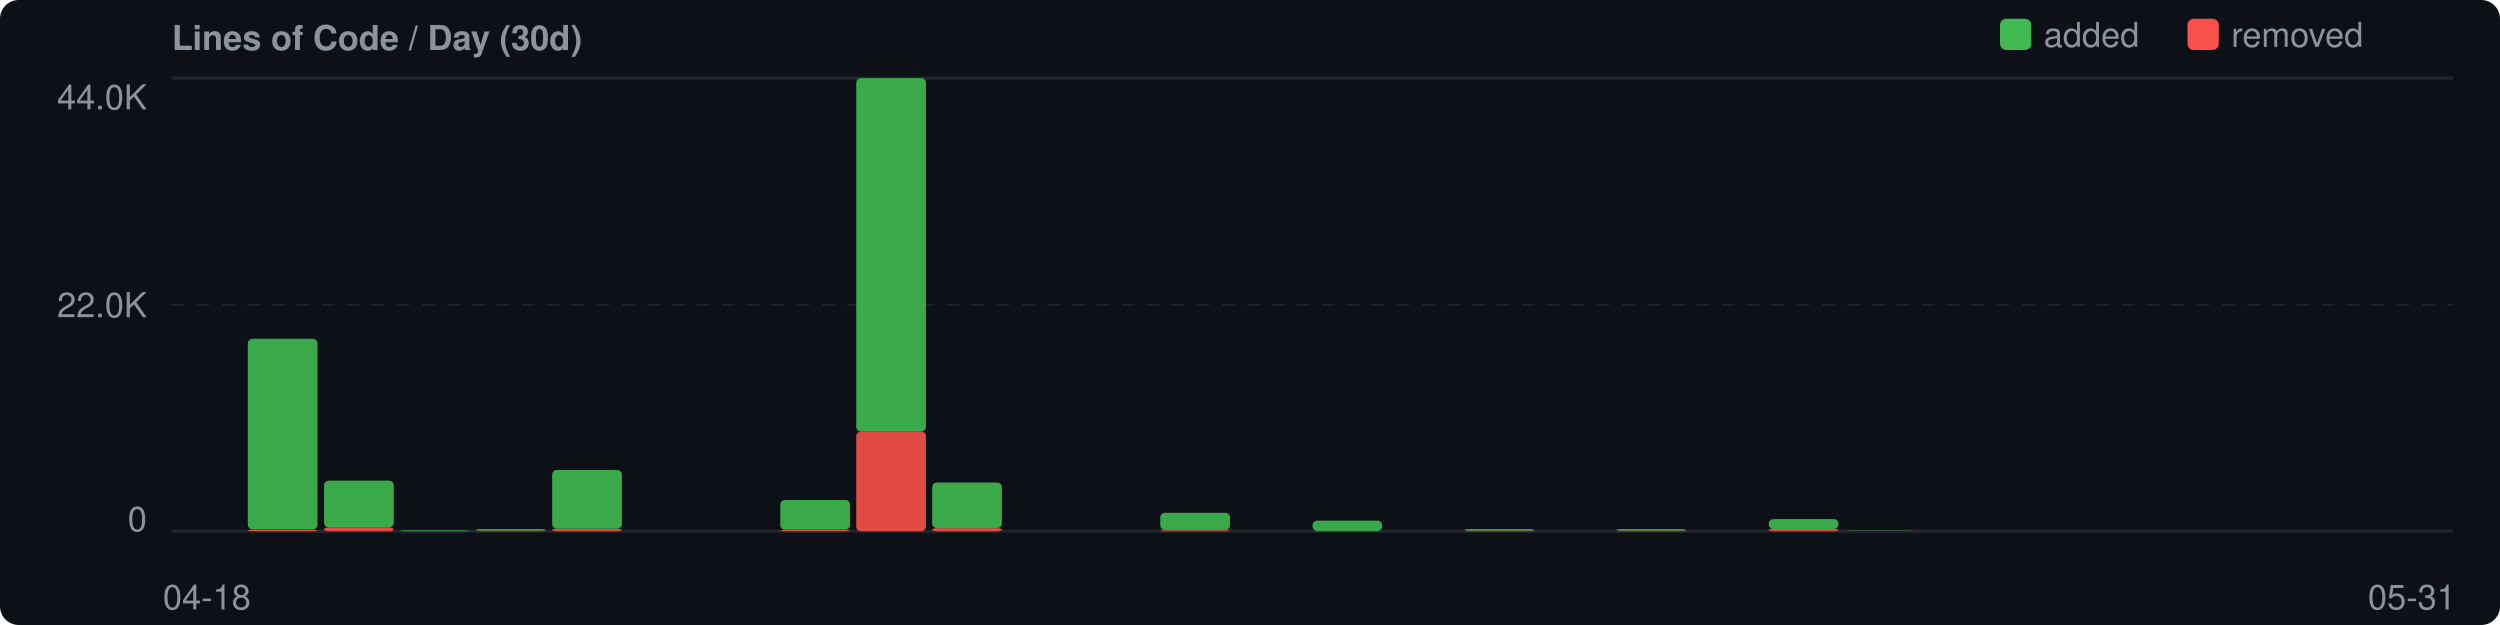
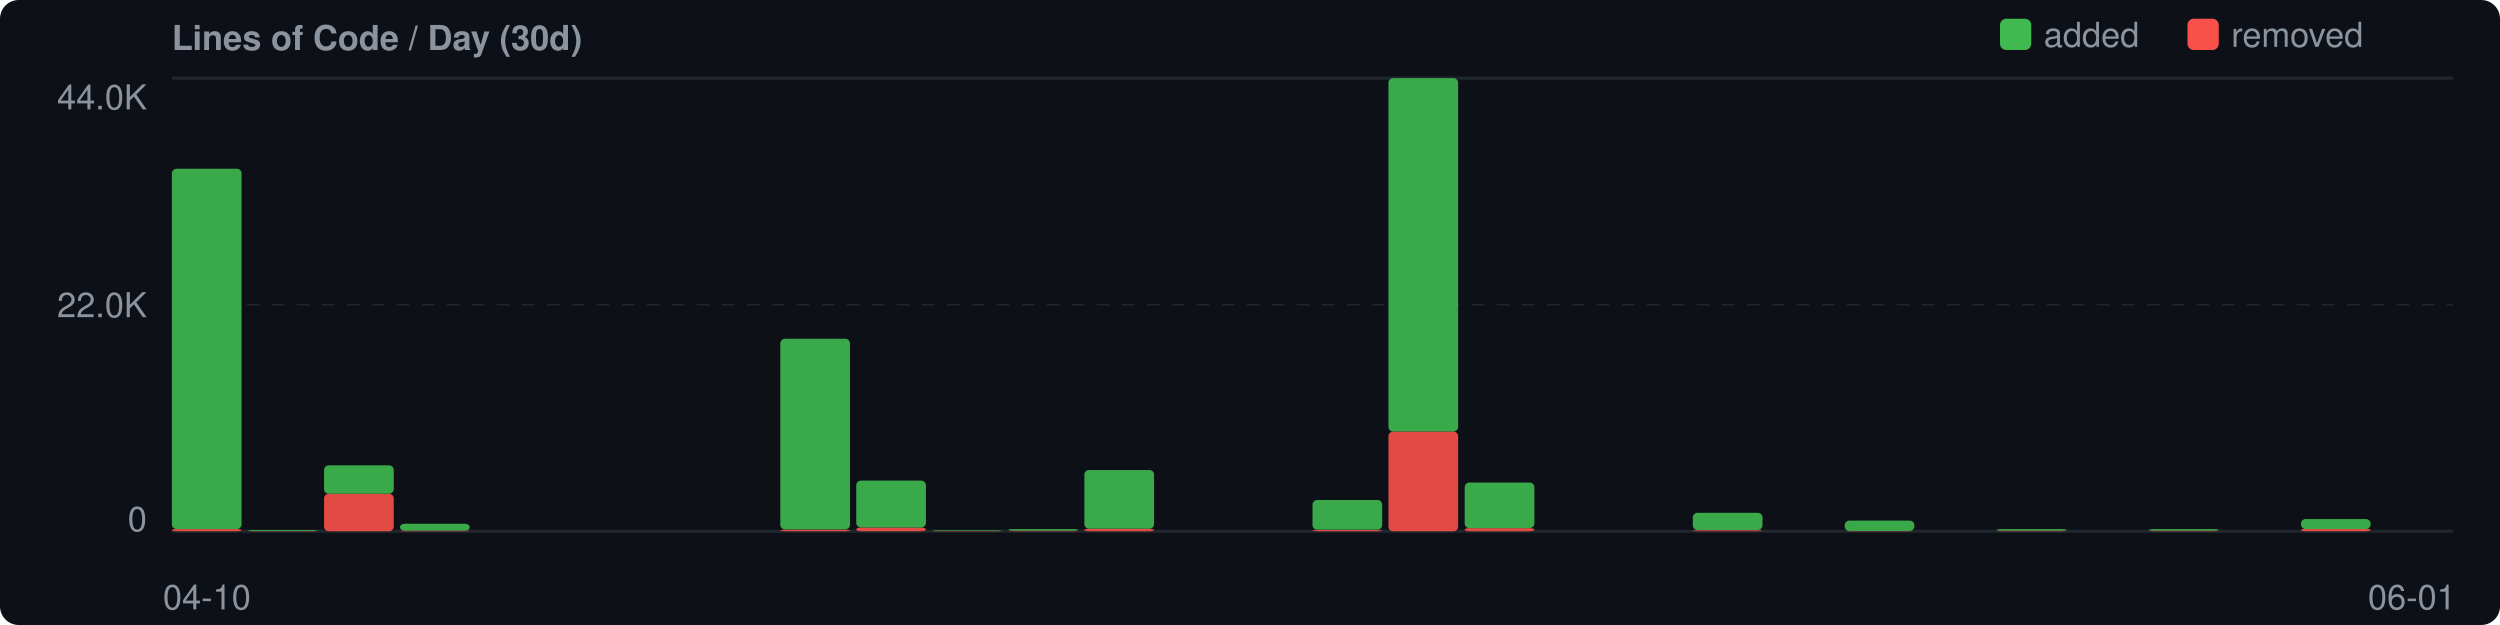
<svg xmlns="http://www.w3.org/2000/svg" width="800" height="200" viewBox="0 0 800 200">
  <rect width="800" height="200" fill="#0d1117" rx="6" />
  <style>text { font-family: system-ui, -apple-system, 'Segoe UI', Helvetica, Arial, sans-serif; fill: #8b949e; font-size: 11px; }</style>
  <text x="55" y="16" fill="#c9d1d9" font-size="13" font-weight="600">Lines of Code / Day (30d)</text>
  <rect x="640" y="6" width="10" height="10" fill="#3fb950" rx="2" />
  <text x="654" y="15" font-size="10" fill="#c9d1d9">added</text>
  <rect x="700" y="6" width="10" height="10" fill="#f85149" rx="2" />
  <text x="714" y="15" font-size="10" fill="#c9d1d9">removed</text>
  <text x="47" y="35" text-anchor="end" font-size="10">44.0K</text>
  <text x="47" y="170" text-anchor="end" font-size="10">0</text>
  <line x1="55" y1="25" x2="785" y2="25" stroke="#21262d" stroke-width="1" />
  <line x1="55" y1="170" x2="785" y2="170" stroke="#21262d" stroke-width="1" />
  <line x1="55" y1="97.5" x2="785" y2="97.5" stroke="#21262d" stroke-width="0.5" stroke-dasharray="4,4" />
  <text x="47" y="101.5" text-anchor="end" font-size="10">22.0K</text>
-   <text x="66.2" y="195" text-anchor="middle" font-size="10">04-18</text>
-   <rect x="79.3" y="169.5" width="22.3" height="0.5" fill="#f85149" rx="1.5" opacity="0.9" />
-   <rect x="79.3" y="108.4" width="22.3" height="61.0" fill="#3fb950" rx="1.5" opacity="0.9" />
-   <rect x="103.7" y="168.8" width="22.3" height="1.2" fill="#f85149" rx="1.5" opacity="0.9" />
-   <rect x="103.7" y="153.8" width="22.3" height="15.0" fill="#3fb950" rx="1.5" opacity="0.9" />
-   <rect x="128.0" y="169.9" width="22.3" height="0.1" fill="#f85149" rx="1.5" opacity="0.9" />
-   <rect x="128.0" y="169.7" width="22.3" height="0.2" fill="#3fb950" rx="1.5" opacity="0.9" />
-   <rect x="152.3" y="169.8" width="22.3" height="0.2" fill="#f85149" rx="1.5" opacity="0.9" />
-   <rect x="152.3" y="169.3" width="22.3" height="0.5" fill="#3fb950" rx="1.5" opacity="0.9" />
-   <rect x="176.7" y="169.2" width="22.3" height="0.8" fill="#f85149" rx="1.5" opacity="0.9" />
-   <rect x="176.7" y="150.4" width="22.3" height="18.8" fill="#3fb950" rx="1.5" opacity="0.9" />
-   <rect x="249.7" y="169.6" width="22.3" height="0.4" fill="#f85149" rx="1.5" opacity="0.9" />
-   <rect x="249.7" y="160.0" width="22.3" height="9.5" fill="#3fb950" rx="1.5" opacity="0.9" />
-   <rect x="274.0" y="138.1" width="22.3" height="31.9" fill="#f85149" rx="1.5" opacity="0.9" />
-   <rect x="274.0" y="25.0" width="22.3" height="113.1" fill="#3fb950" rx="1.5" opacity="0.9" />
-   <rect x="298.3" y="169.0" width="22.3" height="1.0" fill="#f85149" rx="1.5" opacity="0.9" />
-   <rect x="298.3" y="154.4" width="22.3" height="14.6" fill="#3fb950" rx="1.5" opacity="0.9" />
-   <rect x="322.7" y="170.0" width="22.3" height="0.0" fill="#f85149" rx="1.5" opacity="0.9" />
-   <rect x="322.7" y="170.0" width="22.3" height="0.0" fill="#3fb950" rx="1.5" opacity="0.9" />
-   <rect x="371.3" y="169.7" width="22.3" height="0.3" fill="#f85149" rx="1.5" opacity="0.9" />
-   <rect x="371.3" y="164.1" width="22.3" height="5.5" fill="#3fb950" rx="1.5" opacity="0.9" />
-   <rect x="420.0" y="169.9" width="22.3" height="0.1" fill="#f85149" rx="1.5" opacity="0.9" />
-   <rect x="420.0" y="166.6" width="22.3" height="3.3" fill="#3fb950" rx="1.5" opacity="0.9" />
-   <rect x="468.7" y="169.8" width="22.3" height="0.2" fill="#f85149" rx="1.5" opacity="0.9" />
-   <rect x="468.7" y="169.3" width="22.3" height="0.5" fill="#3fb950" rx="1.5" opacity="0.9" />
-   <rect x="517.3" y="169.8" width="22.3" height="0.2" fill="#f85149" rx="1.5" opacity="0.9" />
-   <rect x="517.3" y="169.3" width="22.3" height="0.5" fill="#3fb950" rx="1.5" opacity="0.9" />
-   <rect x="566.0" y="169.2" width="22.3" height="0.8" fill="#f85149" rx="1.5" opacity="0.9" />
-   <rect x="566.0" y="166.1" width="22.3" height="3.2" fill="#3fb950" rx="1.5" opacity="0.9" />
-   <rect x="590.3" y="170.0" width="22.3" height="0.0" fill="#f85149" rx="1.5" opacity="0.9" />
-   <rect x="590.3" y="169.8" width="22.3" height="0.1" fill="#3fb950" rx="1.5" opacity="0.9" />
-   <rect x="639.0" y="170.0" width="22.3" height="0.0" fill="#f85149" rx="1.5" opacity="0.9" />
-   <rect x="639.0" y="170.0" width="22.3" height="0.0" fill="#3fb950" rx="1.5" opacity="0.9" />
-   <text x="771.8" y="195" text-anchor="middle" font-size="10">05-31</text>
+   <rect x="55.0" y="169.3" width="22.3" height="0.7" fill="#f85149" rx="1.5" opacity="0.9" />
+   <rect x="55.0" y="54.0" width="22.3" height="115.3" fill="#3fb950" rx="1.5" opacity="0.9" />
+   <text x="66.2" y="195" text-anchor="middle" font-size="10">04-10</text>
+   <rect x="79.3" y="169.9" width="22.3" height="0.1" fill="#f85149" rx="1.5" opacity="0.9" />
+   <rect x="79.3" y="169.6" width="22.3" height="0.3" fill="#3fb950" rx="1.5" opacity="0.9" />
+   <rect x="103.7" y="158.0" width="22.3" height="12.0" fill="#f85149" rx="1.5" opacity="0.9" />
+   <rect x="103.7" y="148.9" width="22.3" height="9.1" fill="#3fb950" rx="1.5" opacity="0.9" />
+   <rect x="128.0" y="169.8" width="22.3" height="0.2" fill="#f85149" rx="1.5" opacity="0.9" />
+   <rect x="128.0" y="167.6" width="22.3" height="2.2" fill="#3fb950" rx="1.5" opacity="0.9" />
+   <rect x="201.0" y="170.0" width="22.3" height="0.0" fill="#f85149" rx="1.5" opacity="0.9" />
+   <rect x="201.0" y="169.9" width="22.3" height="0.0" fill="#3fb950" rx="1.5" opacity="0.9" />
+   <rect x="249.7" y="169.5" width="22.3" height="0.5" fill="#f85149" rx="1.5" opacity="0.9" />
+   <rect x="249.7" y="108.4" width="22.3" height="61.0" fill="#3fb950" rx="1.5" opacity="0.9" />
+   <rect x="274.0" y="168.8" width="22.3" height="1.2" fill="#f85149" rx="1.5" opacity="0.9" />
+   <rect x="274.0" y="153.8" width="22.3" height="15.0" fill="#3fb950" rx="1.5" opacity="0.9" />
+   <rect x="298.3" y="169.9" width="22.3" height="0.1" fill="#f85149" rx="1.5" opacity="0.9" />
+   <rect x="298.3" y="169.7" width="22.3" height="0.2" fill="#3fb950" rx="1.5" opacity="0.9" />
+   <rect x="322.7" y="169.8" width="22.3" height="0.2" fill="#f85149" rx="1.5" opacity="0.9" />
+   <rect x="322.7" y="169.3" width="22.3" height="0.5" fill="#3fb950" rx="1.5" opacity="0.9" />
+   <rect x="347.0" y="169.2" width="22.3" height="0.8" fill="#f85149" rx="1.5" opacity="0.9" />
+   <rect x="347.0" y="150.4" width="22.3" height="18.8" fill="#3fb950" rx="1.5" opacity="0.9" />
+   <rect x="420.0" y="169.6" width="22.3" height="0.4" fill="#f85149" rx="1.5" opacity="0.9" />
+   <rect x="420.0" y="160.0" width="22.3" height="9.5" fill="#3fb950" rx="1.5" opacity="0.9" />
+   <rect x="444.3" y="138.1" width="22.3" height="31.9" fill="#f85149" rx="1.5" opacity="0.9" />
+   <rect x="444.3" y="25.0" width="22.3" height="113.1" fill="#3fb950" rx="1.5" opacity="0.9" />
+   <rect x="468.7" y="169.0" width="22.3" height="1.0" fill="#f85149" rx="1.5" opacity="0.9" />
+   <rect x="468.7" y="154.4" width="22.3" height="14.6" fill="#3fb950" rx="1.5" opacity="0.9" />
+   <rect x="493.0" y="170.0" width="22.3" height="0.0" fill="#f85149" rx="1.5" opacity="0.9" />
+   <rect x="493.0" y="170.0" width="22.3" height="0.0" fill="#3fb950" rx="1.5" opacity="0.9" />
+   <rect x="541.7" y="169.7" width="22.3" height="0.3" fill="#f85149" rx="1.5" opacity="0.9" />
+   <rect x="541.7" y="164.1" width="22.3" height="5.5" fill="#3fb950" rx="1.5" opacity="0.9" />
+   <rect x="590.3" y="169.9" width="22.3" height="0.1" fill="#f85149" rx="1.5" opacity="0.9" />
+   <rect x="590.3" y="166.6" width="22.3" height="3.3" fill="#3fb950" rx="1.5" opacity="0.9" />
+   <rect x="639.0" y="169.8" width="22.3" height="0.2" fill="#f85149" rx="1.5" opacity="0.9" />
+   <rect x="639.0" y="169.3" width="22.3" height="0.5" fill="#3fb950" rx="1.5" opacity="0.9" />
+   <rect x="687.7" y="169.8" width="22.3" height="0.2" fill="#f85149" rx="1.5" opacity="0.9" />
+   <rect x="687.7" y="169.3" width="22.3" height="0.5" fill="#3fb950" rx="1.5" opacity="0.9" />
+   <rect x="736.3" y="169.2" width="22.3" height="0.8" fill="#f85149" rx="1.5" opacity="0.9" />
+   <rect x="736.3" y="166.1" width="22.3" height="3.2" fill="#3fb950" rx="1.5" opacity="0.9" />
+   <text x="771.8" y="195" text-anchor="middle" font-size="10">06-01</text>
</svg>
